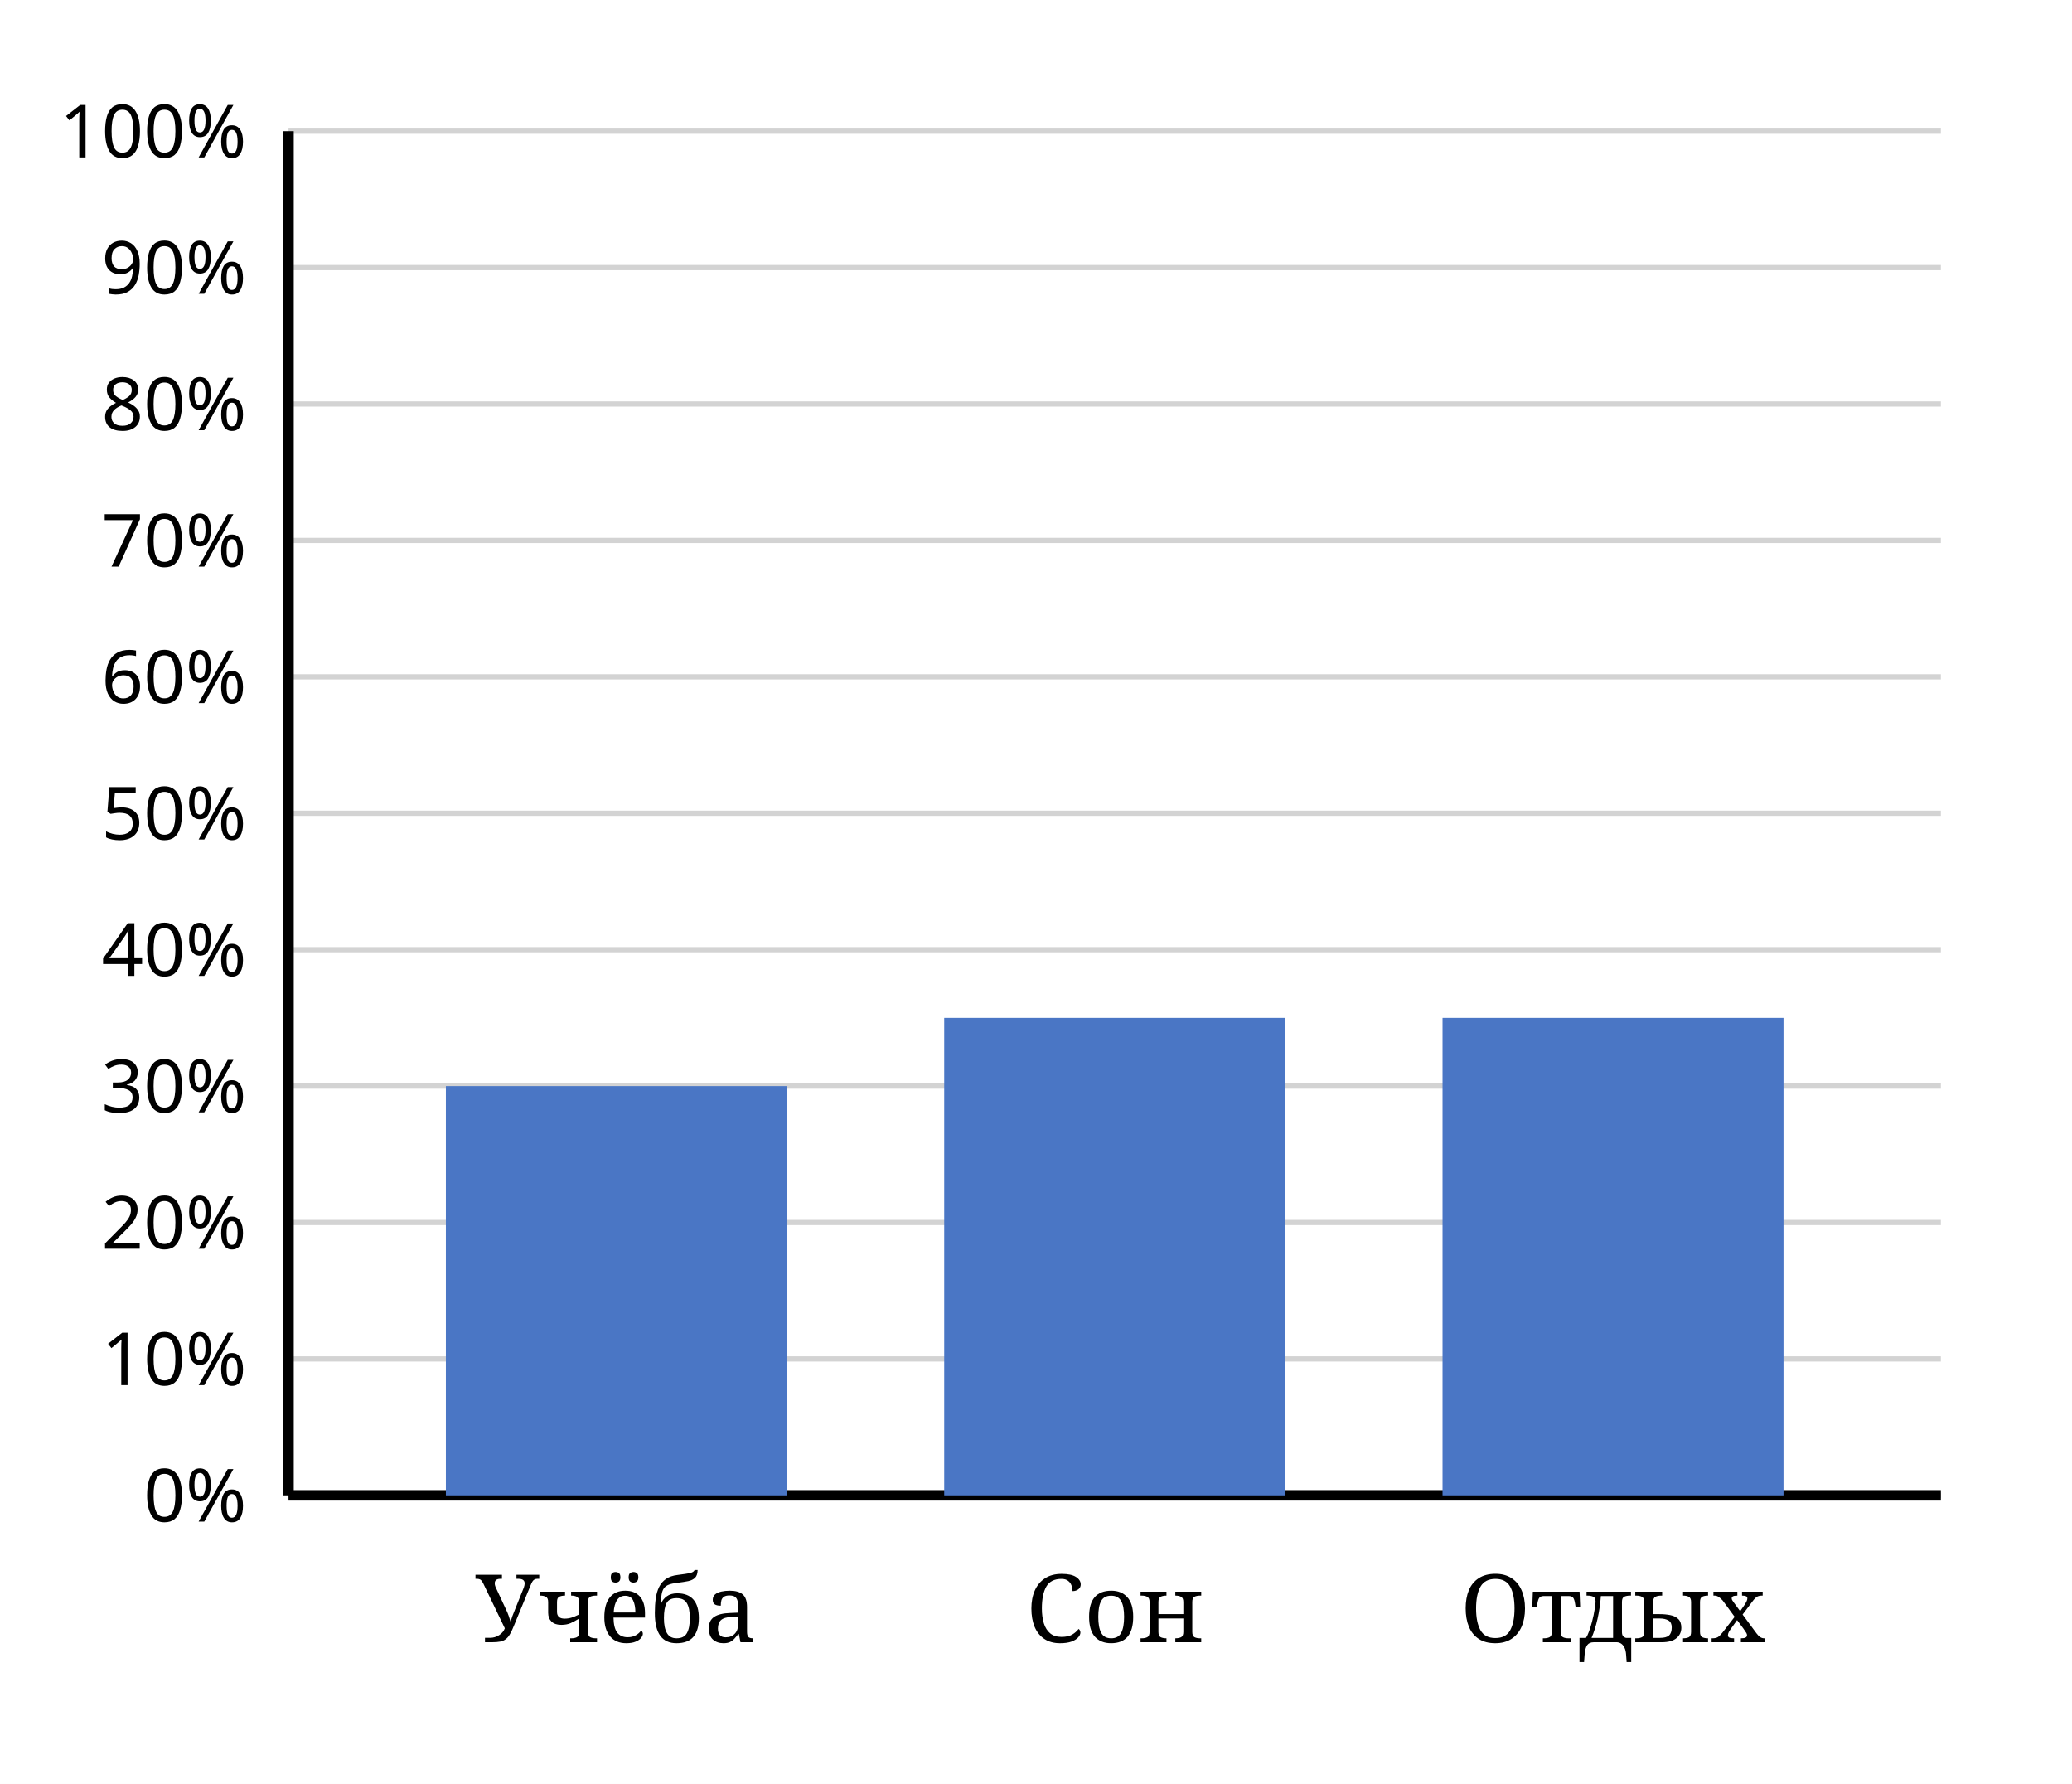
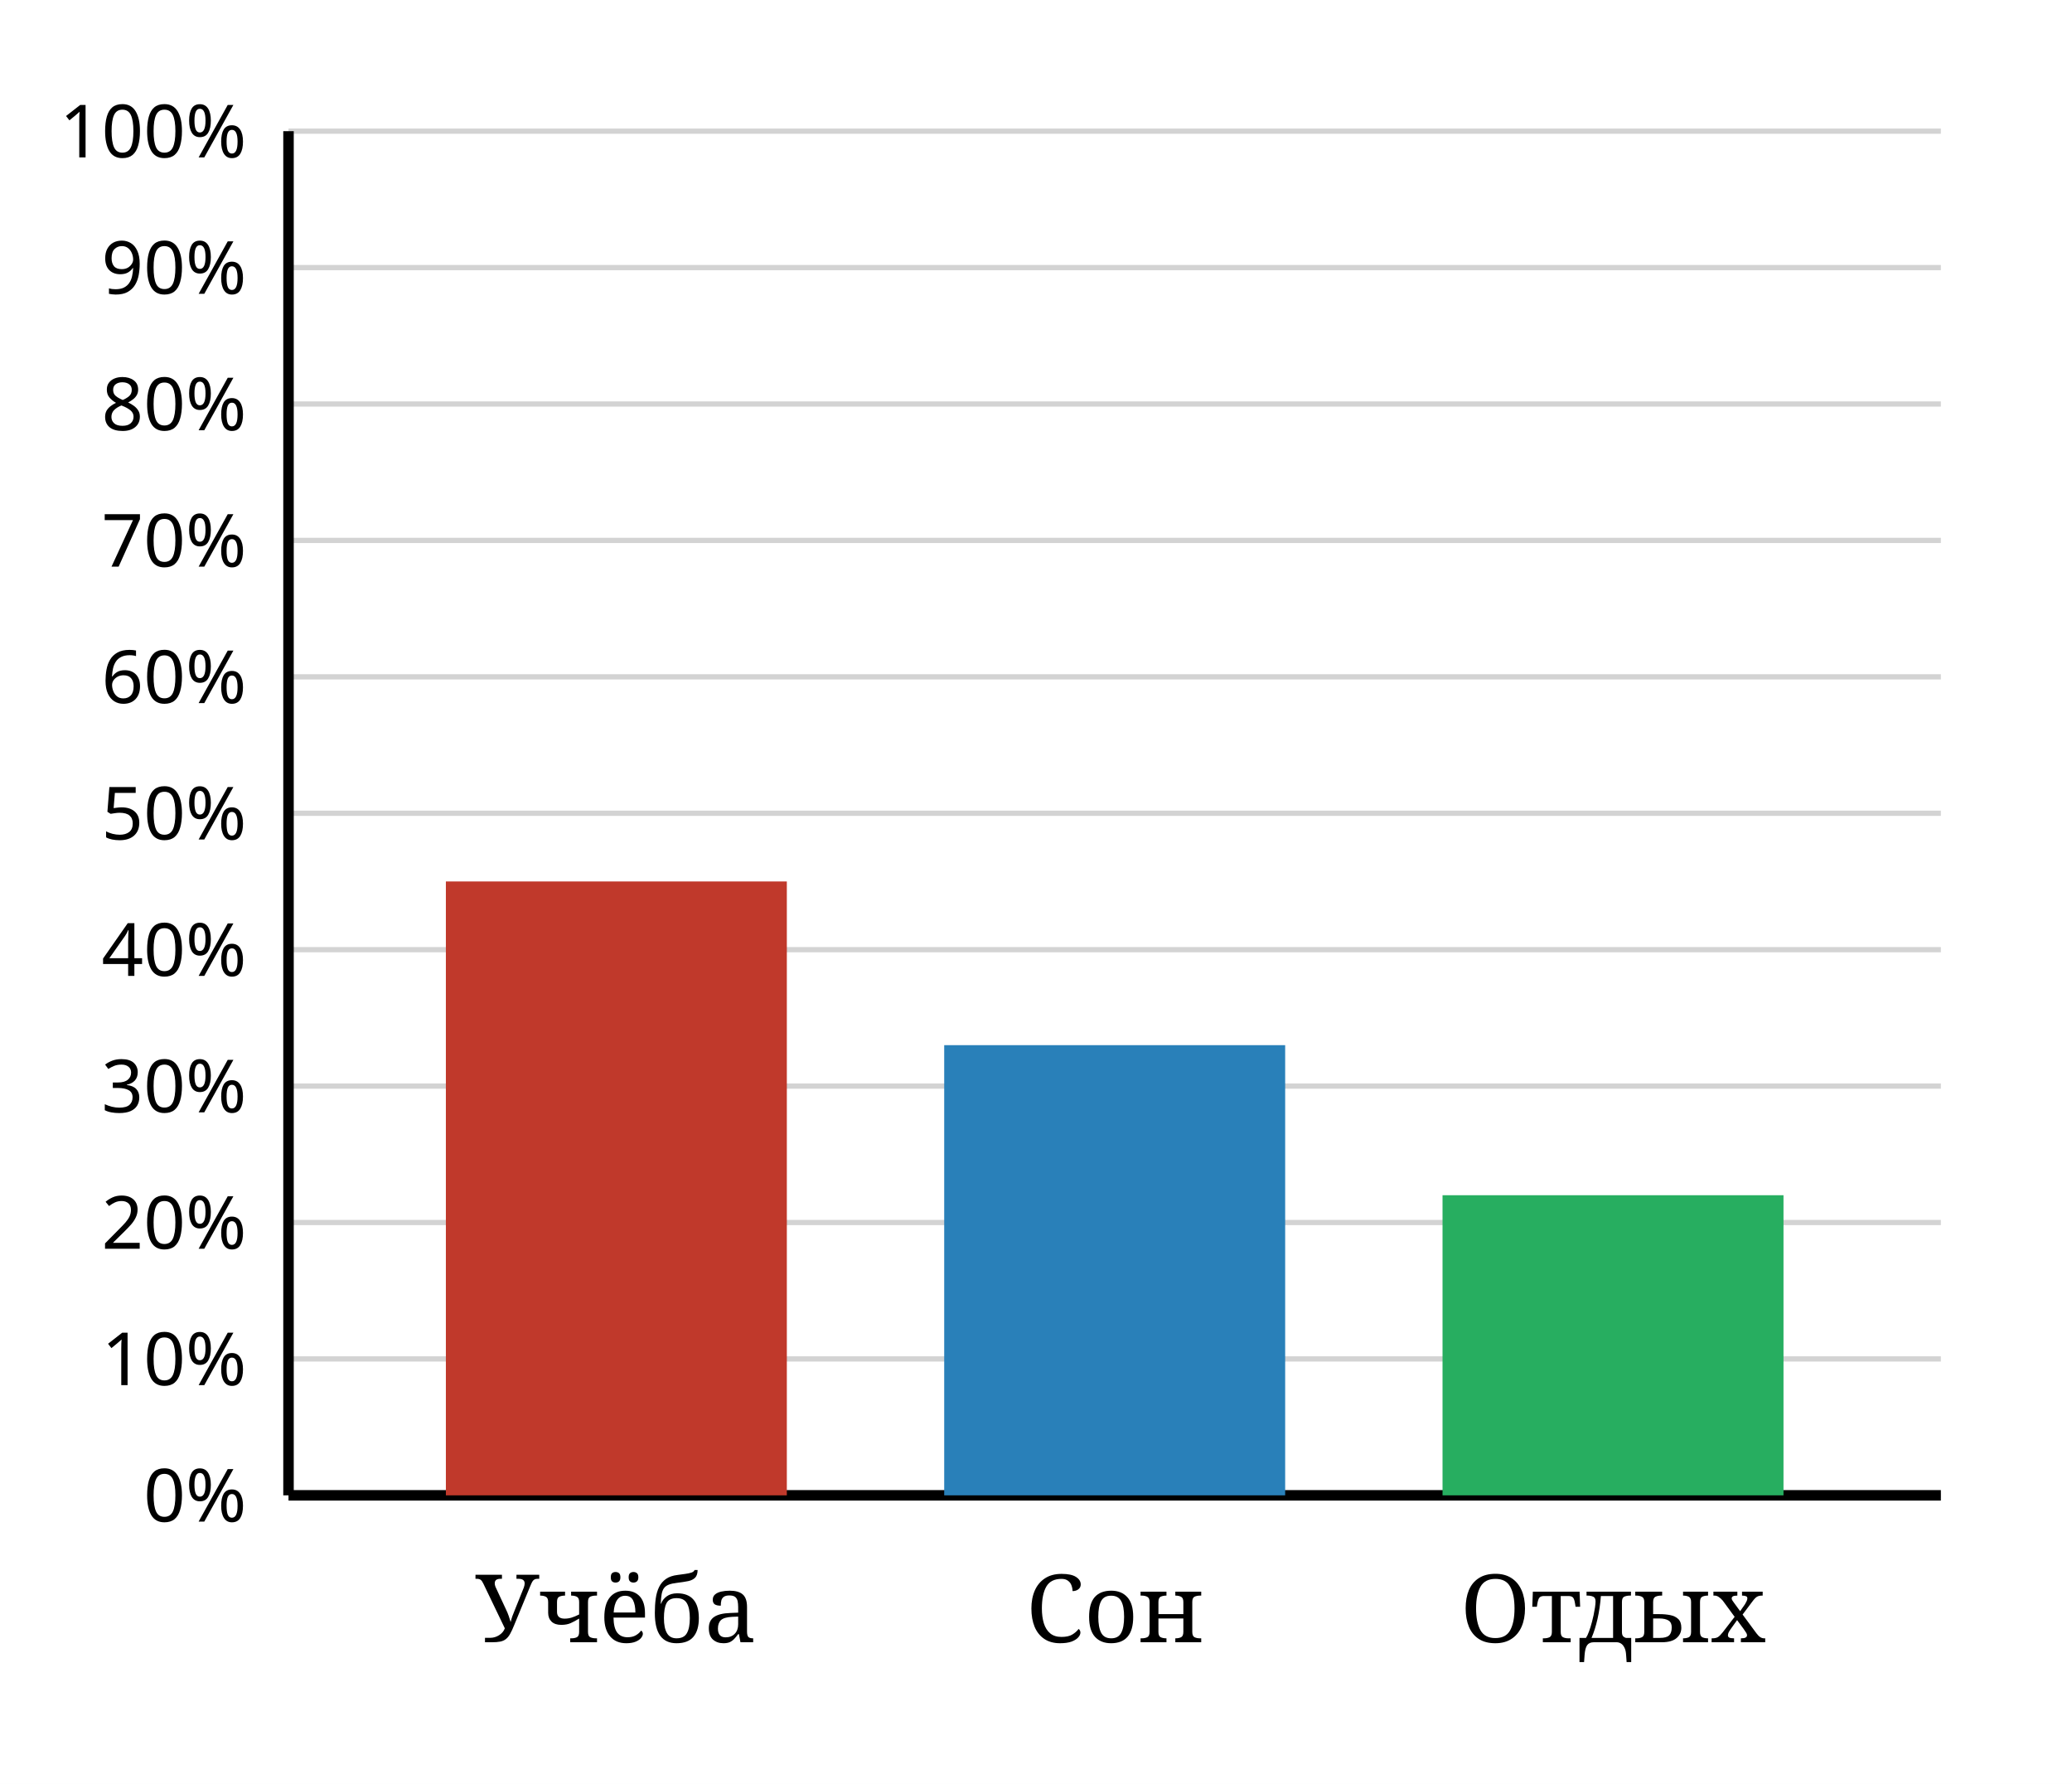
<svg xmlns="http://www.w3.org/2000/svg" width="395" height="340" viewBox="0 0 395 340">
  <rect width="100%" height="100%" fill="white" />
  <line x1="55" y1="285" x2="370" y2="285" stroke="lightgray" stroke-width="1" />
  <text x="47" y="290" font-size="14" text-anchor="end" font-family="sans-serif">0%</text>
  <line x1="55" y1="259" x2="370" y2="259" stroke="lightgray" stroke-width="1" />
  <text x="47" y="264" font-size="14" text-anchor="end" font-family="sans-serif">10%</text>
  <line x1="55" y1="233" x2="370" y2="233" stroke="lightgray" stroke-width="1" />
  <text x="47" y="238" font-size="14" text-anchor="end" font-family="sans-serif">20%</text>
  <line x1="55" y1="207" x2="370" y2="207" stroke="lightgray" stroke-width="1" />
  <text x="47" y="212" font-size="14" text-anchor="end" font-family="sans-serif">30%</text>
  <line x1="55" y1="181" x2="370" y2="181" stroke="lightgray" stroke-width="1" />
  <text x="47" y="186" font-size="14" text-anchor="end" font-family="sans-serif">40%</text>
  <line x1="55" y1="155" x2="370" y2="155" stroke="lightgray" stroke-width="1" />
  <text x="47" y="160" font-size="14" text-anchor="end" font-family="sans-serif">50%</text>
  <line x1="55" y1="129" x2="370" y2="129" stroke="lightgray" stroke-width="1" />
  <text x="47" y="134" font-size="14" text-anchor="end" font-family="sans-serif">60%</text>
  <line x1="55" y1="103" x2="370" y2="103" stroke="lightgray" stroke-width="1" />
  <text x="47" y="108" font-size="14" text-anchor="end" font-family="sans-serif">70%</text>
  <line x1="55" y1="77" x2="370" y2="77" stroke="lightgray" stroke-width="1" />
  <text x="47" y="82" font-size="14" text-anchor="end" font-family="sans-serif">80%</text>
  <line x1="55" y1="51" x2="370" y2="51" stroke="lightgray" stroke-width="1" />
  <text x="47" y="56" font-size="14" text-anchor="end" font-family="sans-serif">90%</text>
  <line x1="55" y1="25" x2="370" y2="25" stroke="lightgray" stroke-width="1" />
  <text x="47" y="30" font-size="14" text-anchor="end" font-family="sans-serif">100%</text>
  <line x1="55" y1="25" x2="55" y2="285" stroke="black" stroke-width="2" />
  <line x1="55" y1="285" x2="370" y2="285" stroke="black" stroke-width="2" />
-   <rect x="85" y="207" width="65" height="78" fill="#4a76c5" />
+   <rect x="85" y="168" width="65" height="117" fill="#c0392b" />
  <text x="117.5" y="313" font-size="18" text-anchor="middle" font-family="serif">Учёба</text>
-   <rect x="180" y="194" width="65" height="91" fill="#4a76c5" />
+   <rect x="180" y="199.2" width="65" height="85.8" fill="#2980b9" />
  <text x="212.5" y="313" font-size="18" text-anchor="middle" font-family="serif">Сон</text>
-   <rect x="275" y="194" width="65" height="91" fill="#4a76c5" />
+   <rect x="275" y="227.8" width="65" height="57.2" fill="#27ae60" />
  <text x="307.5" y="313" font-size="18" text-anchor="middle" font-family="serif">Отдых</text>
</svg>
